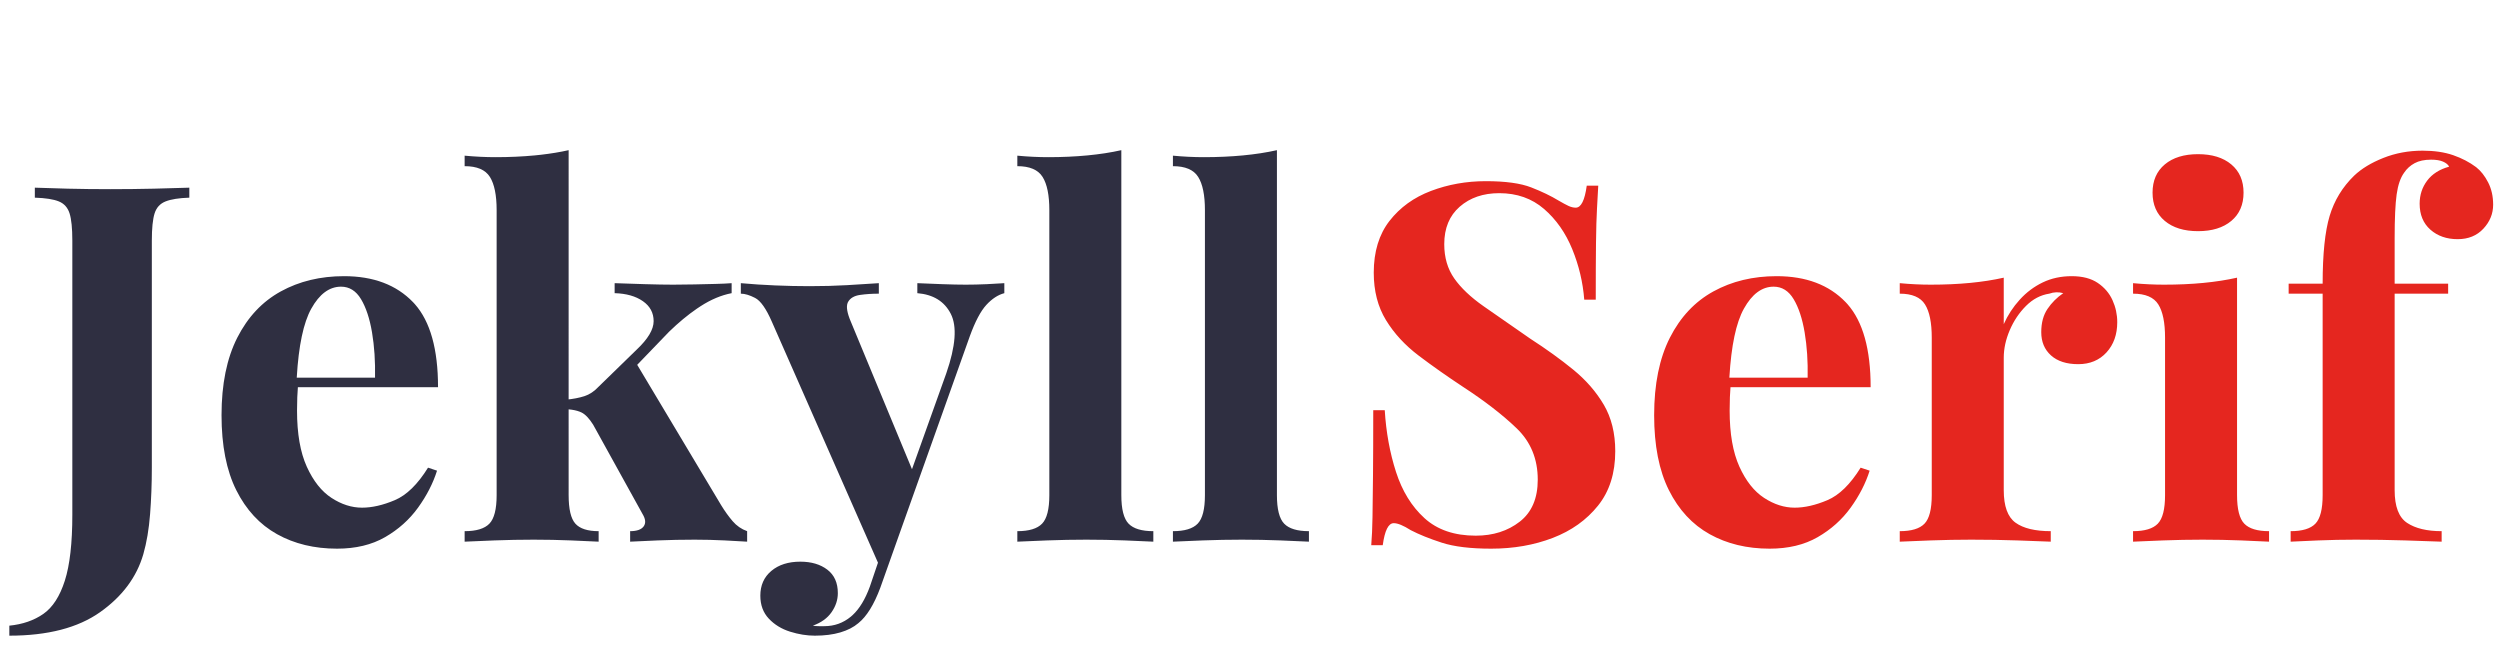
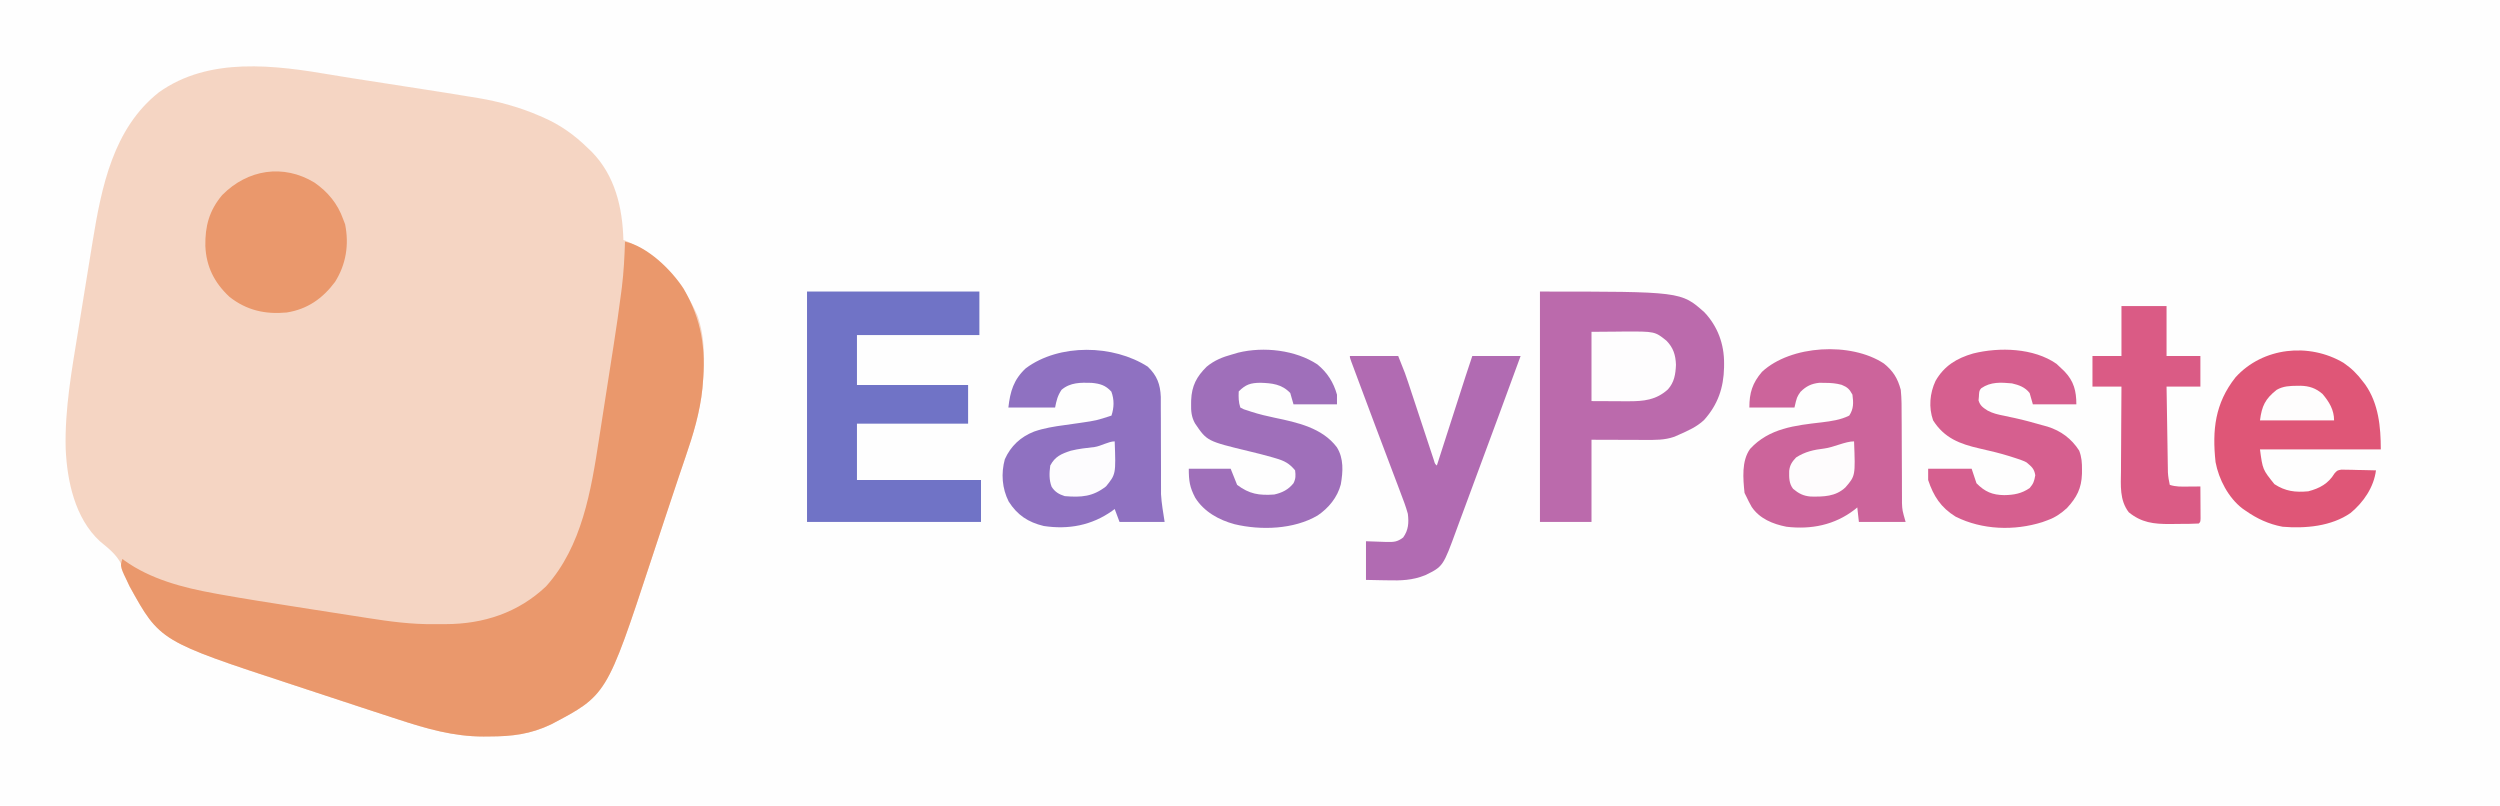
- <svg xmlns="http://www.w3.org/2000/svg" width="240px" height="64px" viewBox="0 0 240 64" version="1.1">
-   <g id="Page-1" stroke="none" stroke-width="1" fill="none" fill-rule="evenodd">
-     <g id="logo" transform="translate(2, 0)" fill-rule="nonzero">
-       <path id="Jekyll" fill="#2f2f41" d="M-1.104,61.024 C2.576,61.024 5.48,60.272 7.608,58.768 C9.736,57.264 11.12,55.408 11.76,53.2 C12.08,52.08 12.296,50.8 12.408,49.36 C12.52,47.92 12.576,46.44 12.576,44.92 L12.576,44.92 L12.576,23.104 C12.576,21.92 12.664,21.048 12.84,20.488 C13.016,19.928 13.368,19.544 13.896,19.336 C14.424,19.128 15.184,19.008 16.176,18.976 L16.176,18.976 L16.176,18.016 C15.28,18.048 14.152,18.08 12.792,18.112 C11.432,18.144 10.032,18.16 8.592,18.16 C7.152,18.16 5.784,18.144 4.488,18.112 C3.192,18.08 2.144,18.048 1.344,18.016 L1.344,18.016 L1.344,18.976 C2.368,19.008 3.136,19.128 3.648,19.336 C4.16,19.544 4.504,19.928 4.68,20.488 C4.856,21.048 4.944,21.92 4.944,23.104 L4.944,23.104 L4.944,49.408 C4.944,52.128 4.704,54.24 4.224,55.744 C3.744,57.248 3.056,58.312 2.16,58.936 C1.264,59.56 0.176,59.936 -1.104,60.064 L-1.104,60.064 L-1.104,61.024 Z M30.355,52.672 C32.147,52.672 33.683,52.304 34.963,51.568 C36.243,50.832 37.299,49.888 38.131,48.736 C38.963,47.584 39.571,46.4 39.955,45.184 L39.955,45.184 L39.091,44.896 C38.099,46.496 37.035,47.536 35.899,48.016 C34.763,48.496 33.715,48.736 32.755,48.736 C31.763,48.736 30.787,48.424 29.827,47.8 C28.867,47.176 28.075,46.176 27.451,44.8 C26.827,43.424 26.515,41.632 26.515,39.424 C26.515,38.976 26.523,38.544 26.539,38.128 C26.555,37.712 26.579,37.312 26.611,36.928 L26.593,37.168 L40.051,37.168 C40.051,33.532 39.309,30.875 37.826,29.197 L37.651,29.008 C36.051,27.344 33.843,26.512 31.027,26.512 C28.755,26.512 26.731,27 24.955,27.976 C23.179,28.952 21.787,30.432 20.779,32.416 C19.771,34.4 19.267,36.88 19.267,39.856 C19.267,42.768 19.739,45.168 20.683,47.056 C21.627,48.944 22.931,50.352 24.595,51.28 C26.259,52.208 28.179,52.672 30.355,52.672 Z M26.49,36.22 C26.669,33.175 27.133,30.979 27.883,29.632 C28.667,28.224 29.619,27.52 30.739,27.52 C31.539,27.52 32.179,27.92 32.659,28.72 C33.139,29.52 33.491,30.584 33.715,31.912 C33.939,33.24 34.035,34.688 34.003,36.256 L34.003,36.256 L26.487,36.256 L26.49,36.22 Z M69.725,52 L69.725,50.992 C69.181,50.8 68.717,50.48 68.333,50.032 C67.949,49.584 67.581,49.072 67.229,48.496 L67.229,48.496 L59.172,35.023 L62.237,31.84 C63.133,30.972 64.016,30.239 64.888,29.64 L65.261,29.392 C66.253,28.752 67.245,28.336 68.237,28.144 L68.237,28.144 L68.237,27.184 C67.853,27.216 67.341,27.24 66.701,27.256 C66.061,27.272 65.381,27.288 64.661,27.304 C63.941,27.32 63.261,27.328 62.621,27.328 C61.885,27.328 60.989,27.312 59.933,27.28 C58.877,27.248 57.901,27.216 57.005,27.184 L57.005,27.184 L57.005,28.144 C58.125,28.176 59.029,28.432 59.717,28.912 C60.405,29.392 60.749,30.032 60.749,30.832 C60.749,31.632 60.205,32.544 59.117,33.568 L59.117,33.568 L55.469,37.12 C55.053,37.568 54.597,37.872 54.101,38.032 C53.605,38.192 53.021,38.304 52.349,38.368 L52.588,38.342 L52.589,14.416 C51.762,14.603 50.869,14.75 49.909,14.859 L49.325,14.92 C48.141,15.032 46.893,15.088 45.581,15.088 C44.621,15.088 43.629,15.04 42.605,14.944 L42.605,14.944 L42.605,15.952 C43.789,15.952 44.597,16.296 45.029,16.984 C45.461,17.672 45.677,18.736 45.677,20.176 L45.677,20.176 L45.677,47.536 C45.677,48.88 45.445,49.792 44.981,50.272 C44.517,50.752 43.725,50.992 42.605,50.992 L42.605,50.992 L42.605,52 C43.245,51.968 44.197,51.928 45.461,51.88 C46.725,51.832 47.981,51.808 49.229,51.808 C50.445,51.808 51.637,51.832 52.805,51.88 C53.973,51.928 54.861,51.968 55.469,52 L55.469,52 L55.469,50.992 C54.413,50.992 53.669,50.752 53.237,50.272 C52.805,49.792 52.589,48.88 52.589,47.536 L52.589,47.536 L52.588,39.298 L52.602,39.298 C53.012,39.336 53.36,39.41 53.648,39.521 L53.813,39.592 C54.181,39.768 54.557,40.16 54.941,40.768 L54.941,40.768 L59.693,49.36 C59.981,49.84 60.013,50.232 59.789,50.536 C59.565,50.84 59.133,50.992 58.493,50.992 L58.493,50.992 L58.493,52 C59.069,51.968 59.949,51.928 61.133,51.88 C62.317,51.832 63.501,51.808 64.685,51.808 C65.645,51.808 66.605,51.832 67.565,51.88 C68.525,51.928 69.245,51.968 69.725,52 L69.725,52 Z M76.224,61.024 C77.152,61.024 77.968,60.92 78.672,60.712 C79.376,60.504 79.952,60.208 80.4,59.824 C81.2,59.184 81.904,58.048 82.512,56.416 L82.512,56.416 L84.336,51.28 L91.104,32.272 C91.616,30.864 92.144,29.864 92.688,29.272 C93.232,28.68 93.808,28.304 94.416,28.144 L94.416,28.144 L94.416,27.184 C94,27.216 93.44,27.248 92.736,27.28 C92.032,27.312 91.36,27.328 90.72,27.328 C90.08,27.328 89.328,27.312 88.464,27.28 C87.6,27.248 86.8,27.216 86.064,27.184 L86.064,27.184 L86.064,28.144 C87.6,28.272 88.672,28.936 89.28,30.136 C89.888,31.336 89.744,33.232 88.848,35.824 L88.848,35.824 L85.55,45.046 L79.68,30.88 C79.325,30.053 79.223,29.451 79.373,29.074 L79.416,28.984 C79.624,28.616 80.008,28.392 80.568,28.312 C81.128,28.232 81.728,28.192 82.368,28.192 L82.368,28.192 L82.368,27.184 C81.408,27.248 80.384,27.312 79.296,27.376 C78.208,27.44 77.008,27.472 75.696,27.472 C74.64,27.472 73.544,27.448 72.408,27.4 C71.272,27.352 70.176,27.28 69.12,27.184 L69.12,27.184 L69.12,28.192 C69.504,28.192 69.96,28.328 70.488,28.6 C71.016,28.872 71.552,29.632 72.096,30.88 L72.096,30.88 L82.285,54.018 L81.504,56.32 C81.061,57.531 80.509,58.442 79.847,59.053 L79.68,59.2 C78.944,59.808 78.096,60.112 77.136,60.112 L77.136,60.112 L76.608,60.112 C76.384,60.112 76.192,60.096 76.032,60.064 C76.832,59.776 77.432,59.344 77.832,58.768 C78.232,58.192 78.432,57.584 78.432,56.944 C78.432,55.952 78.096,55.2 77.424,54.688 C76.752,54.176 75.888,53.92 74.832,53.92 C73.68,53.92 72.752,54.216 72.048,54.808 C71.344,55.4 70.992,56.192 70.992,57.184 C70.992,58.08 71.264,58.816 71.808,59.392 C72.352,59.968 73.032,60.384 73.848,60.64 C74.664,60.896 75.456,61.024 76.224,61.024 Z M108.72,52 L108.72,50.992 C107.6,50.992 106.808,50.752 106.344,50.272 C105.88,49.792 105.648,48.88 105.648,47.536 L105.648,47.536 L105.648,14.416 C104.656,14.64 103.568,14.808 102.384,14.92 C101.2,15.032 99.952,15.088 98.64,15.088 C97.68,15.088 96.688,15.04 95.664,14.944 L95.664,14.944 L95.664,15.952 C96.848,15.952 97.656,16.296 98.088,16.984 C98.52,17.672 98.736,18.736 98.736,20.176 L98.736,20.176 L98.736,47.536 C98.736,48.88 98.504,49.792 98.04,50.272 C97.576,50.752 96.784,50.992 95.664,50.992 L95.664,50.992 L95.664,52 C96.304,51.968 97.256,51.928 98.52,51.88 C99.784,51.832 101.04,51.808 102.288,51.808 C103.536,51.808 104.768,51.832 105.984,51.88 C107.2,51.928 108.112,51.968 108.72,52 L108.72,52 Z M123.657,52 L123.657,50.992 C122.537,50.992 121.745,50.752 121.281,50.272 C120.817,49.792 120.585,48.88 120.585,47.536 L120.585,47.536 L120.585,14.416 C119.593,14.64 118.505,14.808 117.321,14.92 C116.137,15.032 114.889,15.088 113.577,15.088 C112.617,15.088 111.625,15.04 110.601,14.944 L110.601,14.944 L110.601,15.952 C111.785,15.952 112.593,16.296 113.025,16.984 C113.457,17.672 113.673,18.736 113.673,20.176 L113.673,20.176 L113.673,47.536 C113.673,48.88 113.441,49.792 112.977,50.272 C112.513,50.752 111.721,50.992 110.601,50.992 L110.601,50.992 L110.601,52 C111.241,51.968 112.193,51.928 113.457,51.88 C114.721,51.832 115.977,51.808 117.225,51.808 C118.473,51.808 119.705,51.832 120.921,51.88 C122.137,51.928 123.049,51.968 123.657,52 L123.657,52 Z" />
-       <path id="Serif" fill="#E5261F" d="M141.16,52.672 C143.304,52.672 145.272,52.328 147.064,51.64 C148.856,50.952 150.304,49.92 151.408,48.544 C152.512,47.168 153.064,45.424 153.064,43.312 C153.064,41.584 152.696,40.096 151.96,38.848 C151.224,37.6 150.248,36.48 149.032,35.488 C147.816,34.496 146.44,33.504 144.904,32.512 C143.144,31.296 141.648,30.256 140.416,29.392 C139.184,28.528 138.248,27.64 137.608,26.728 C136.968,25.816 136.648,24.72 136.648,23.44 C136.648,21.904 137.144,20.704 138.136,19.84 C139.128,18.976 140.392,18.544 141.928,18.544 C143.624,18.544 145.056,19.048 146.224,20.056 C147.392,21.064 148.296,22.352 148.936,23.92 C149.576,25.488 149.96,27.104 150.088,28.768 L150.088,28.768 L151.192,28.768 C151.192,26.528 151.2,24.72 151.216,23.344 C151.232,21.968 151.264,20.856 151.312,20.008 C151.36,19.16 151.4,18.432 151.432,17.824 L151.432,17.824 L150.328,17.824 C150.136,19.232 149.784,19.936 149.272,19.936 C149.048,19.936 148.816,19.88 148.576,19.768 C148.336,19.656 148.024,19.488 147.64,19.264 C146.904,18.816 146.024,18.392 145,17.992 C143.976,17.592 142.52,17.392 140.632,17.392 C138.776,17.392 137.024,17.704 135.376,18.328 C133.728,18.952 132.4,19.912 131.392,21.208 C130.384,22.504 129.88,24.16 129.88,26.176 C129.88,27.936 130.272,29.456 131.056,30.736 C131.84,32.016 132.888,33.152 134.2,34.144 C135.512,35.136 136.92,36.128 138.424,37.12 C140.536,38.496 142.264,39.832 143.608,41.128 C144.952,42.424 145.624,44.064 145.624,46.048 C145.624,47.84 145.048,49.184 143.896,50.08 C142.744,50.976 141.336,51.424 139.672,51.424 C137.624,51.424 135.984,50.864 134.752,49.744 C133.52,48.624 132.608,47.144 132.016,45.304 C131.424,43.464 131.064,41.488 130.936,39.376 L130.936,39.376 L129.832,39.376 C129.832,41.904 129.824,43.992 129.808,45.64 C129.792,47.288 129.776,48.624 129.76,49.648 C129.744,50.672 129.704,51.568 129.64,52.336 L129.64,52.336 L130.744,52.336 C130.936,50.928 131.288,50.224 131.8,50.224 C132.184,50.224 132.728,50.448 133.432,50.896 C134.232,51.312 135.224,51.712 136.408,52.096 C137.592,52.48 139.176,52.672 141.16,52.672 Z M167.886,52.672 C169.678,52.672 171.214,52.304 172.494,51.568 C173.774,50.832 174.83,49.888 175.662,48.736 C176.494,47.584 177.102,46.4 177.486,45.184 L177.486,45.184 L176.622,44.896 C175.63,46.496 174.566,47.536 173.43,48.016 C172.294,48.496 171.246,48.736 170.286,48.736 C169.294,48.736 168.318,48.424 167.358,47.8 C166.398,47.176 165.606,46.176 164.982,44.8 C164.358,43.424 164.046,41.632 164.046,39.424 C164.046,38.976 164.054,38.544 164.07,38.128 C164.086,37.712 164.11,37.312 164.142,36.928 L164.124,37.168 L177.582,37.168 C177.582,33.532 176.84,30.875 175.357,29.197 L175.182,29.008 C173.582,27.344 171.374,26.512 168.558,26.512 C166.286,26.512 164.262,27 162.486,27.976 C160.71,28.952 159.318,30.432 158.31,32.416 C157.302,34.4 156.798,36.88 156.798,39.856 C156.798,42.768 157.27,45.168 158.214,47.056 C159.158,48.944 160.462,50.352 162.126,51.28 C163.79,52.208 165.71,52.672 167.886,52.672 Z M164.021,36.22 C164.2,33.175 164.664,30.979 165.414,29.632 C166.198,28.224 167.15,27.52 168.27,27.52 C169.07,27.52 169.71,27.92 170.19,28.72 C170.67,29.52 171.022,30.584 171.246,31.912 C171.47,33.24 171.566,34.688 171.534,36.256 L171.534,36.256 L164.018,36.256 L164.021,36.22 Z M194.872,52 L194.872,50.992 C193.368,50.992 192.24,50.72 191.488,50.176 C190.736,49.632 190.36,48.592 190.36,47.056 L190.36,47.056 L190.36,34.336 C190.36,33.472 190.552,32.592 190.936,31.696 C191.32,30.8 191.84,30.024 192.496,29.368 C193.152,28.712 193.896,28.32 194.728,28.192 C195.176,28.032 195.624,28.016 196.072,28.144 C195.464,28.56 194.96,29.064 194.56,29.656 C194.16,30.248 193.96,30.992 193.96,31.888 C193.96,32.816 194.272,33.56 194.896,34.12 C195.52,34.68 196.392,34.96 197.512,34.96 C198.632,34.96 199.536,34.584 200.224,33.832 C200.912,33.08 201.256,32.112 201.256,30.928 C201.256,30.192 201.104,29.488 200.8,28.816 C200.496,28.144 200.024,27.592 199.384,27.16 C198.744,26.728 197.912,26.512 196.888,26.512 C195.864,26.512 194.936,26.712 194.104,27.112 C193.272,27.512 192.536,28.064 191.896,28.768 C191.256,29.472 190.744,30.256 190.36,31.12 L190.36,31.12 L190.36,26.656 C189.368,26.88 188.288,27.048 187.12,27.16 C185.952,27.272 184.696,27.328 183.352,27.328 C182.392,27.328 181.4,27.28 180.376,27.184 L180.376,27.184 L180.376,28.192 C181.56,28.192 182.368,28.536 182.8,29.224 C183.232,29.912 183.448,30.976 183.448,32.416 L183.448,32.416 L183.448,47.536 C183.448,48.88 183.216,49.792 182.752,50.272 C182.288,50.752 181.496,50.992 180.376,50.992 L180.376,50.992 L180.376,52 C181.048,51.968 182.04,51.928 183.352,51.88 C184.664,51.832 185.96,51.808 187.24,51.808 C188.776,51.808 190.248,51.832 191.656,51.88 C193.064,51.928 194.136,51.968 194.872,52 L194.872,52 Z M209.013,22.192 C210.357,22.192 211.421,21.864 212.205,21.208 C212.989,20.552 213.381,19.648 213.381,18.496 C213.381,17.344 212.989,16.44 212.205,15.784 C211.421,15.128 210.357,14.8 209.013,14.8 C207.669,14.8 206.605,15.128 205.821,15.784 C205.037,16.44 204.645,17.344 204.645,18.496 C204.645,19.648 205.037,20.552 205.821,21.208 C206.605,21.864 207.669,22.192 209.013,22.192 Z M215.829,52 L215.829,50.992 C214.709,50.992 213.917,50.752 213.453,50.272 C212.989,49.792 212.757,48.88 212.757,47.536 L212.757,47.536 L212.757,26.656 C211.765,26.88 210.685,27.048 209.517,27.16 C208.349,27.272 207.093,27.328 205.749,27.328 C204.789,27.328 203.797,27.28 202.773,27.184 L202.773,27.184 L202.773,28.192 C203.957,28.192 204.765,28.536 205.197,29.224 C205.629,29.912 205.845,30.976 205.845,32.416 L205.845,32.416 L205.845,47.536 C205.845,48.88 205.613,49.792 205.149,50.272 C204.685,50.752 203.893,50.992 202.773,50.992 L202.773,50.992 L202.773,52 C203.413,51.968 204.373,51.928 205.653,51.88 C206.933,51.832 208.197,51.808 209.445,51.808 C210.693,51.808 211.925,51.832 213.141,51.88 C214.357,51.928 215.253,51.968 215.829,52 L215.829,52 Z M232.398,52 L232.398,50.992 C230.99,50.992 229.886,50.728 229.086,50.2 C228.286,49.672 227.886,48.624 227.886,47.056 L227.886,47.056 L227.886,28.192 L233.022,28.192 L233.022,27.232 L227.886,27.232 L227.886,22.864 C227.886,20.976 227.95,19.576 228.078,18.664 C228.206,17.752 228.446,17.056 228.798,16.576 C229.054,16.192 229.39,15.888 229.806,15.664 C230.222,15.44 230.75,15.328 231.39,15.328 C231.87,15.328 232.254,15.392 232.542,15.52 C232.83,15.648 233.022,15.808 233.118,16 C232.19,16.256 231.486,16.704 231.006,17.344 C230.526,17.984 230.286,18.72 230.286,19.552 C230.286,20.608 230.63,21.44 231.318,22.048 C232.006,22.656 232.878,22.96 233.934,22.96 C234.958,22.96 235.782,22.624 236.406,21.952 C237.03,21.28 237.342,20.512 237.342,19.648 C237.342,18.848 237.182,18.136 236.862,17.512 C236.542,16.888 236.158,16.4 235.71,16.048 C235.07,15.568 234.334,15.184 233.502,14.896 C232.67,14.608 231.694,14.464 230.574,14.464 C229.23,14.464 227.974,14.696 226.806,15.16 C225.638,15.624 224.702,16.192 223.998,16.864 C222.878,17.952 222.094,19.24 221.646,20.728 C221.198,22.216 220.974,24.384 220.974,27.232 L220.974,27.232 L217.71,27.232 L217.71,28.192 L220.974,28.192 L220.974,47.536 C220.974,48.88 220.742,49.792 220.278,50.272 C219.814,50.752 219.022,50.992 217.902,50.992 L217.902,50.992 L217.902,52 C218.51,51.968 219.398,51.928 220.566,51.88 C221.734,51.832 222.926,51.808 224.142,51.808 C225.806,51.808 227.39,51.832 228.894,51.88 C230.398,51.928 231.566,51.968 232.398,52 L232.398,52 Z" />
-     </g>
-   </g>
+ <svg xmlns="http://www.w3.org/2000/svg" version="1.1" width="1552" height="500">
+   <path d="M0 0 C512.16 0 1024.32 0 1552 0 C1552 165 1552 330 1552 500 C1039.84 500 527.68 500 0 500 C0 335 0 170 0 0 Z " fill="#FEFEFE" transform="translate(0,0)" />
+   <path d="M0 0 C7.61 1.298 15.235 2.486 22.867 3.649 C37.476 5.877 52.077 8.147 66.672 10.458 C68.136 10.689 68.136 10.689 69.63 10.926 C74.621 11.718 79.61 12.523 84.595 13.353 C86.623 13.689 88.653 14.016 90.683 14.342 C103.668 16.549 116.449 20.082 128.547 25.333 C129.342 25.674 130.136 26.016 130.955 26.368 C141.667 31.088 150.319 37.267 158.672 45.458 C159.832 46.564 159.832 46.564 161.016 47.692 C175.515 62.489 180.143 82.339 180.672 102.458 C181.363 102.708 182.054 102.958 182.766 103.215 C203.401 112.035 217.901 129.28 226.672 149.458 C231.518 163.465 231.25 177.696 229.922 192.27 C229.86 193.014 229.799 193.758 229.735 194.525 C228.256 209.164 224.03 223.246 219.246 237.09 C218.719 238.64 218.193 240.19 217.668 241.741 C216.845 244.17 216.021 246.599 215.194 249.027 C212.391 257.256 209.669 265.511 206.951 273.769 C205.301 278.775 203.642 283.777 201.984 288.78 C200.586 293.002 199.19 297.225 197.8 301.45 C170.295 385.038 170.295 385.038 135.797 403.145 C122.983 409.26 111.56 410.638 97.547 410.645 C96.304 410.657 95.062 410.67 93.781 410.682 C75.265 410.711 58.338 405.798 40.891 400.083 C39.569 399.652 38.246 399.222 36.924 398.793 C33.288 397.609 29.653 396.419 26.019 395.227 C23.602 394.435 21.185 393.644 18.767 392.853 C8.993 389.655 -0.774 386.439 -10.536 383.203 C-15.158 381.671 -19.781 380.143 -24.407 378.626 C-106.736 351.604 -106.736 351.604 -125.836 317.63 C-127.416 314.272 -128.453 310.948 -129.516 307.395 C-132.308 298.981 -137.722 294.927 -144.328 289.458 C-159.775 275.215 -164.682 252.122 -165.551 232.012 C-166.202 207.5 -161.736 183.051 -157.832 158.946 C-157.595 157.483 -157.359 156.02 -157.122 154.557 C-156.629 151.509 -156.136 148.461 -155.642 145.413 C-155.019 141.562 -154.396 137.71 -153.773 133.859 C-152.296 124.724 -150.815 115.591 -149.328 106.458 C-149.164 105.448 -149 104.438 -148.83 103.398 C-143.322 69.626 -136.059 33.138 -107.656 10.743 C-76.407 -11.541 -35.575 -6.078 0 0 Z " fill="#F5D5C3" transform="translate(206.328,46.54231)" />
+   <path d="M0 0 C14.034 3.075 28.886 17.593 36.445 29.309 C47.696 48.785 50.276 66.59 48.25 88.812 C48.188 89.557 48.127 90.301 48.063 91.067 C46.584 105.707 42.358 119.789 37.574 133.633 C37.047 135.183 36.521 136.733 35.996 138.283 C35.173 140.712 34.349 143.141 33.522 145.569 C30.719 153.798 27.997 162.053 25.279 170.311 C23.629 175.317 21.97 180.32 20.312 185.323 C18.914 189.545 17.518 193.768 16.128 197.993 C-11.377 281.58 -11.377 281.58 -45.875 299.688 C-58.689 305.802 -70.112 307.18 -84.125 307.188 C-85.368 307.2 -86.61 307.212 -87.891 307.225 C-106.407 307.254 -123.334 302.341 -140.781 296.625 C-142.103 296.195 -143.425 295.765 -144.748 295.335 C-148.384 294.151 -152.019 292.961 -155.653 291.769 C-158.07 290.977 -160.487 290.186 -162.905 289.396 C-172.679 286.197 -182.446 282.982 -192.208 279.746 C-196.83 278.214 -201.453 276.686 -206.079 275.168 C-288.811 248.014 -288.811 248.014 -307.523 214.004 C-313.569 201.706 -313.569 201.706 -312 197 C-311.536 197.352 -311.072 197.704 -310.594 198.066 C-294.5 209.566 -274.399 214.817 -255.203 218.301 C-254.053 218.511 -252.904 218.722 -251.719 218.939 C-236.037 221.767 -220.29 224.21 -204.547 226.673 C-201.24 227.192 -197.932 227.714 -194.625 228.237 C-185.874 229.62 -177.12 230.983 -168.363 232.327 C-165.553 232.759 -162.744 233.197 -159.936 233.64 C-146.065 235.822 -132.483 237.66 -118.421 237.467 C-116.071 237.437 -113.722 237.446 -111.371 237.459 C-87.879 237.427 -66.269 230.381 -49 214 C-26.643 189.11 -21.015 154.365 -16.117 122.48 C-15.773 120.281 -15.429 118.082 -15.084 115.882 C-14.368 111.307 -13.658 106.732 -12.952 102.155 C-12.058 96.362 -11.154 90.571 -10.246 84.781 C-9.536 80.248 -8.83 75.715 -8.125 71.182 C-7.793 69.05 -7.461 66.918 -7.127 64.786 C-5.385 53.616 -3.745 42.439 -2.317 31.224 C-2.193 30.268 -2.07 29.312 -1.943 28.327 C-0.775 18.91 -0.304 9.48 0 0 Z " fill="#EA986C" transform="translate(388,150)" />
+   <path d="M0 0 C87.628 0 87.628 0 102.113 12.879 C110.399 21.662 114.402 32.733 114.312 44.688 C114.307 45.478 114.301 46.268 114.295 47.082 C114.034 59.781 110.431 70.213 101.875 79.75 C97.323 84.048 91.676 86.502 86 89 C84.766 89.547 84.766 89.547 83.508 90.105 C77.445 92.268 71.357 92.134 65.008 92.098 C64.169 92.097 63.329 92.096 62.465 92.095 C59.351 92.089 56.238 92.075 53.125 92.062 C46.154 92.042 39.182 92.021 32 92 C32 108.83 32 125.66 32 143 C21.44 143 10.88 143 0 143 C0 95.81 0 48.62 0 0 Z " fill="#BB6AAC" transform="translate(956,181)" />
+   <path d="M0 0 C35.31 0 70.62 0 107 0 C107 8.91 107 17.82 107 27 C81.92 27 56.84 27 31 27 C31 37.23 31 47.46 31 58 C53.77 58 76.54 58 100 58 C100 65.92 100 73.84 100 82 C77.23 82 54.46 82 31 82 C31 93.55 31 105.1 31 117 C56.41 117 81.82 117 108 117 C108 125.58 108 134.16 108 143 C72.36 143 36.72 143 0 143 C0 95.81 0 48.62 0 0 Z " fill="#7073C6" transform="translate(501,181)" />
+   <path d="M0 0 C5.736 4.641 8.536 9.186 10.457 16.312 C11.027 21.944 11.015 27.54 10.996 33.195 C11.006 34.821 11.018 36.447 11.032 38.072 C11.064 42.327 11.075 46.582 11.079 50.836 C11.087 57.652 11.123 64.466 11.171 71.281 C11.183 73.648 11.183 76.014 11.181 78.38 C11.187 79.843 11.194 81.307 11.202 82.77 C11.203 84.037 11.204 85.303 11.205 86.608 C11.4 91.083 11.4 91.083 13.457 98.312 C3.887 98.312 -5.683 98.312 -15.543 98.312 C-16.038 93.858 -16.038 93.858 -16.543 89.312 C-17.079 89.76 -17.615 90.207 -18.168 90.668 C-30.587 100.248 -45.152 103.149 -60.543 101.312 C-68.977 99.639 -77.156 96.334 -82.105 88.996 C-83.346 86.8 -84.478 84.598 -85.543 82.312 C-85.873 81.653 -86.203 80.993 -86.543 80.312 C-87.432 71.466 -88.484 60.512 -83.086 52.996 C-71.284 40.119 -55.074 38.402 -38.497 36.49 C-32.711 35.78 -26.808 34.955 -21.543 32.312 C-18.709 28.061 -18.905 24.303 -19.543 19.312 C-21.411 15.864 -22.639 14.681 -26.254 13.207 C-29.81 12.24 -32.862 12.012 -36.543 12 C-37.719 11.983 -38.894 11.966 -40.105 11.949 C-45.022 12.469 -48.309 14.079 -51.793 17.562 C-54.045 20.814 -54.045 20.814 -55.543 27.312 C-64.783 27.312 -74.023 27.312 -83.543 27.312 C-83.543 18.161 -81.671 12.164 -75.715 5.164 C-57.775 -11.536 -20.392 -13.532 0 0 Z " fill="#CC649B" transform="translate(1169.543,225.6875)" />
+   <path d="M0 0 C5.737 5.501 7.762 10.844 8.096 18.792 C8.142 21.708 8.126 24.622 8.105 27.539 C8.114 29.109 8.124 30.68 8.137 32.25 C8.165 36.368 8.166 40.486 8.159 44.604 C8.152 51.178 8.184 57.753 8.222 64.327 C8.23 66.601 8.225 68.874 8.218 71.148 C8.221 72.573 8.225 73.999 8.229 75.425 C8.227 76.648 8.226 77.871 8.224 79.131 C8.558 84.915 9.588 90.641 10.469 96.367 C1.229 96.367 -8.011 96.367 -17.531 96.367 C-18.521 93.727 -19.511 91.087 -20.531 88.367 C-21.053 88.754 -21.575 89.141 -22.113 89.539 C-34.812 98.524 -49.189 101.241 -64.566 98.906 C-74.253 96.59 -80.991 92.123 -86.34 83.711 C-90.459 75.607 -91.147 66.225 -88.727 57.449 C-85.024 49.213 -78.893 43.545 -70.543 40.273 C-64.287 38.109 -58.011 37.122 -51.469 36.242 C-49.248 35.929 -47.028 35.614 -44.809 35.297 C-43.751 35.146 -42.693 34.995 -41.603 34.839 C-31.85 33.407 -31.85 33.407 -22.531 30.367 C-20.873 25.391 -20.768 20.432 -22.594 15.492 C-26.242 11.491 -29.589 10.556 -34.82 10.047 C-41.663 9.827 -48.102 9.723 -53.531 14.367 C-56.03 18.156 -56.627 20.845 -57.531 25.367 C-67.101 25.367 -76.671 25.367 -86.531 25.367 C-85.413 15.301 -83.217 7.938 -75.684 0.965 C-54.843 -14.505 -21.255 -13.711 0 0 Z " fill="#8F71C1" transform="translate(712.5312,227.6328)" />
+   <path d="M0 0 C4.883 3.329 8.62 7.009 12.125 11.75 C12.574 12.33 13.022 12.91 13.484 13.508 C21.754 25.299 23.125 39.824 23.125 53.75 C-1.625 53.75 -26.375 53.75 -51.875 53.75 C-50.223 66.232 -50.223 66.232 -42.91 75.312 C-36.128 79.758 -29.92 80.516 -21.875 79.75 C-14.841 77.922 -9.437 75.009 -5.593 68.618 C-3.875 66.75 -3.875 66.75 -1.331 66.296 C-0.342 66.317 0.648 66.338 1.668 66.359 C2.741 66.372 3.814 66.385 4.92 66.398 C6.039 66.432 7.159 66.465 8.312 66.5 C9.444 66.518 10.575 66.536 11.74 66.555 C14.536 66.602 17.33 66.668 20.125 66.75 C18.806 77.211 12.403 86.555 4.359 93.211 C-7.632 101.524 -23.703 102.935 -37.875 101.75 C-46.444 100.144 -53.77 96.742 -60.875 91.75 C-61.511 91.31 -62.146 90.871 -62.801 90.418 C-71.489 83.733 -77.452 72.324 -79.457 61.652 C-81.594 41.7 -79.817 25.196 -67.125 9.062 C-50.105 -9.779 -21.323 -12.643 0 0 Z " fill="#DF5677" transform="translate(1454.875,225.25)" />
+   <path d="M0 0 C9.9 0 19.8 0 30 0 C34.499 11.247 34.499 11.247 36.182 16.352 C36.748 18.058 36.748 18.058 37.324 19.798 C37.716 20.99 38.108 22.182 38.512 23.41 C39.144 25.317 39.776 27.225 40.408 29.132 C41.503 32.441 42.595 35.752 43.688 39.062 C45.004 43.051 46.32 47.04 47.642 51.027 C48.461 53.502 49.278 55.977 50.092 58.453 C50.46 59.561 50.827 60.67 51.206 61.813 C51.691 63.283 51.691 63.283 52.185 64.783 C52.803 66.943 52.803 66.943 54 68 C54.231 67.281 54.463 66.562 54.701 65.821 C56.892 59.01 59.084 52.199 61.276 45.388 C62.403 41.888 63.53 38.387 64.656 34.886 C65.745 31.502 66.834 28.117 67.924 24.733 C68.537 22.827 69.15 20.921 69.763 19.015 C70.334 17.244 70.334 17.244 70.915 15.438 C71.246 14.41 71.577 13.381 71.918 12.322 C73.258 8.208 74.632 4.105 76 0 C85.9 0 95.8 0 106 0 C96.964 24.715 87.856 49.403 78.687 74.069 C76.38 80.275 74.083 86.485 71.799 92.7 C70.539 96.122 69.27 99.541 67.997 102.959 C67.425 104.503 66.856 106.049 66.292 107.596 C57.871 130.672 57.871 130.672 46.787 136.08 C38.878 139.277 31.767 139.478 23.312 139.25 C22.027 139.232 20.741 139.214 19.416 139.195 C16.277 139.149 13.138 139.077 10 139 C10 131.08 10 123.16 10 115 C19.688 115.312 19.688 115.312 22.714 115.45 C27.267 115.522 29.345 115.495 33.082 112.668 C36.413 108.035 36.643 103.539 36 98 C34.767 93.483 33.108 89.156 31.426 84.789 C30.944 83.506 30.463 82.223 29.983 80.939 C28.706 77.53 27.411 74.127 26.112 70.726 C24.777 67.219 23.459 63.707 22.14 60.195 C20.059 54.658 17.969 49.124 15.873 43.593 C12.506 34.708 9.186 25.806 5.883 16.897 C5.077 14.726 4.267 12.557 3.456 10.387 C2.983 9.116 2.509 7.845 2.035 6.574 C1.637 5.508 1.239 4.441 0.828 3.343 C0 1 0 1 0 0 Z " fill="#B16BB2" transform="translate(838,221)" />
+   <path d="M0 0 C6.156 5.039 10.031 11.148 12.152 18.762 C12.152 20.742 12.152 22.722 12.152 24.762 C3.242 24.762 -5.668 24.762 -14.848 24.762 C-15.508 22.452 -16.168 20.142 -16.848 17.762 C-22.1 12.209 -28.141 11.635 -35.41 11.387 C-41.555 11.464 -44.513 12.427 -48.848 16.762 C-48.983 20.425 -49.012 23.268 -47.848 26.762 C-45.778 27.895 -45.778 27.895 -42.848 28.762 C-42.213 28.976 -41.579 29.19 -40.926 29.41 C-36.175 30.934 -31.407 32.085 -26.528 33.094 C-12.489 36.02 3.066 39.383 12.09 51.449 C16.416 58.398 15.907 66.546 14.527 74.449 C12.447 82.481 6.96 89.176 0.152 93.762 C-14.615 102.445 -35.045 103.099 -51.41 99.199 C-61.109 96.598 -70.417 91.458 -75.848 82.762 C-79.256 76.243 -79.848 72.431 -79.848 64.762 C-71.268 64.762 -62.688 64.762 -53.848 64.762 C-52.528 68.062 -51.208 71.362 -49.848 74.762 C-42.282 80.465 -36.234 81.428 -26.848 80.762 C-21.894 79.677 -18.076 77.765 -14.848 73.762 C-13.403 70.873 -13.471 68.965 -13.848 65.762 C-17.411 61.41 -20.561 59.811 -25.91 58.262 C-26.596 58.059 -27.282 57.856 -27.989 57.646 C-32.795 56.254 -37.646 55.061 -42.509 53.887 C-68.534 47.601 -68.534 47.601 -76 36.586 C-78.222 32.551 -78.505 28.995 -78.41 24.449 C-78.393 23.329 -78.393 23.329 -78.375 22.186 C-78.023 13.353 -75.017 7.568 -68.723 1.387 C-63.891 -2.601 -58.839 -4.592 -52.848 -6.238 C-51.633 -6.594 -50.419 -6.95 -49.168 -7.316 C-33.375 -11.181 -13.626 -9.001 0 0 Z " fill="#9F6FBA" transform="translate(817.8477,226.2383)" />
+   <path d="M0 0 C1.139 1.004 2.246 2.045 3.312 3.125 C3.872 3.66 4.431 4.195 5.008 4.746 C10.777 10.78 12.312 16.898 12.312 25.125 C3.402 25.125 -5.508 25.125 -14.688 25.125 C-15.348 22.815 -16.008 20.505 -16.688 18.125 C-19.472 14.517 -23.342 13.117 -27.688 12.125 C-34.553 11.497 -40.868 11.084 -46.688 15.125 C-48.247 16.684 -48.044 18.214 -48.188 20.375 C-48.26 21.143 -48.332 21.912 -48.406 22.703 C-47.407 26.07 -45.611 27.172 -42.725 29.049 C-39.49 30.758 -36.26 31.5 -32.688 32.188 C-31.184 32.51 -29.682 32.834 -28.18 33.16 C-27.054 33.398 -27.054 33.398 -25.905 33.641 C-20.107 34.906 -14.393 36.496 -8.688 38.125 C-7.688 38.397 -6.689 38.669 -5.66 38.949 C2.674 41.532 9.336 46.462 14.062 53.867 C15.642 57.984 15.849 61.5 15.812 65.875 C15.806 66.673 15.8 67.472 15.793 68.294 C15.516 77.258 12.554 82.957 6.5 89.5 C2.7 93.004 -0.833 95.363 -5.688 97.125 C-6.699 97.496 -7.711 97.868 -8.754 98.25 C-26.204 103.767 -46.13 103.123 -62.625 94.875 C-71.803 89.195 -76.344 82.156 -79.688 72.125 C-79.688 69.815 -79.688 67.505 -79.688 65.125 C-70.778 65.125 -61.867 65.125 -52.688 65.125 C-51.697 68.095 -50.708 71.065 -49.688 74.125 C-44.497 79.428 -39.789 81.411 -32.438 81.5 C-26.463 81.398 -21.664 80.543 -16.688 77.125 C-14.292 74.366 -13.784 72.705 -13.188 69.125 C-13.878 64.985 -15.496 63.813 -18.688 61.125 C-21.271 59.829 -23.928 58.97 -26.688 58.125 C-27.464 57.875 -28.24 57.625 -29.039 57.367 C-35.186 55.445 -41.408 53.979 -47.688 52.562 C-59.986 49.761 -69.629 46.121 -76.625 35.062 C-79.467 27.04 -78.663 18.221 -75.125 10.625 C-69.783 1.271 -62.016 -3.471 -51.718 -6.444 C-35.46 -10.479 -14.159 -9.901 0 0 Z " fill="#D65F8F" transform="translate(1276.688,225.875)" />
+   <path d="M0 0 C8.297 5.723 14.424 13.154 17.777 22.648 C18.19 23.721 18.602 24.793 19.027 25.898 C21.557 38.549 19.624 50.744 12.777 61.648 C5.048 71.99 -4.358 78.606 -17.223 80.648 C-30.532 81.905 -42.118 79.318 -52.715 70.977 C-62.162 62.206 -67.2 52.158 -67.742 39.353 C-67.943 27.037 -65.348 17.353 -57.293 7.746 C-41.519 -8.236 -19.295 -11.733 0 0 Z " fill="#EA986C" transform="translate(195.2227,113.3516)" />
+   <path d="M0 0 C9.24 0 18.48 0 28 0 C28 10.23 28 20.46 28 31 C34.93 31 41.86 31 49 31 C49 37.27 49 43.54 49 50 C42.07 50 35.14 50 28 50 C28.118 57.884 28.243 65.767 28.372 73.651 C28.416 76.333 28.458 79.015 28.497 81.697 C28.555 85.552 28.619 89.407 28.684 93.262 C28.7 94.461 28.717 95.66 28.734 96.895 C28.764 98.577 28.764 98.577 28.795 100.292 C28.818 101.767 28.818 101.767 28.842 103.273 C28.996 105.936 29.409 108.402 30 111 C33.763 112.254 37.272 112.107 41.188 112.062 C41.937 112.058 42.687 112.053 43.459 112.049 C45.306 112.037 47.153 112.019 49 112 C49.029 115.646 49.047 119.292 49.062 122.938 C49.071 123.978 49.079 125.019 49.088 126.092 C49.091 127.081 49.094 128.071 49.098 129.09 C49.103 130.006 49.108 130.923 49.114 131.867 C49 134 49 134 48 135 C44.013 135.244 40.022 135.229 36.029 135.24 C34.036 135.25 32.043 135.281 30.051 135.312 C20.006 135.353 12.397 134.448 4.508 127.988 C-1.256 120.388 -0.392 111.381 -0.293 102.344 C-0.287 100.831 -0.283 99.317 -0.28 97.804 C-0.269 93.846 -0.239 89.887 -0.206 85.928 C-0.175 81.879 -0.162 77.83 -0.146 73.781 C-0.114 65.854 -0.062 57.927 0 50 C-5.94 50 -11.88 50 -18 50 C-18 43.73 -18 37.46 -18 31 C-12.06 31 -6.12 31 0 31 C0 20.77 0 10.54 0 0 Z " fill="#DA5B85" transform="translate(1317,190)" />
+   <path d="M0 0 C5.094 -0.041 10.189 -0.083 15.438 -0.125 C17.821 -0.152 17.821 -0.152 20.252 -0.18 C39.338 -0.255 39.338 -0.255 46.492 5.469 C50.802 9.846 52.236 14.427 52.438 20.5 C52.18 26.325 51.418 31.319 47.418 35.754 C40.103 42.368 32.413 43.139 22.754 43.098 C21.553 43.095 20.353 43.093 19.115 43.09 C17.613 43.081 16.111 43.072 14.562 43.062 C7.354 43.032 7.354 43.032 0 43 C0 28.81 0 14.62 0 0 Z " fill="#FEFDFE" transform="translate(988,206)" />
+   <path d="M0 0 C0.831 21.403 0.831 21.403 -5.355 28.57 C-11.513 34.348 -18.983 34.386 -26.965 34.258 C-31.531 33.87 -34.348 32.367 -37.812 29.5 C-40.46 26.156 -40.342 22.35 -40.27 18.281 C-39.833 14.583 -38.515 12.704 -36 10 C-30.48 6.401 -24.954 5.209 -18.5 4.438 C-12.656 3.71 -5.466 0 0 0 Z " fill="#FEFCFD" transform="translate(1151,274)" />
+   <path d="M0 0 C0.734 20.382 0.734 20.382 -5.375 27.938 C-13.529 34.344 -20.749 34.851 -31 34 C-34.523 32.895 -37.111 31.402 -39.145 28.195 C-40.817 23.905 -40.602 19.511 -40 15 C-37.05 9.405 -33.137 7.74 -27.238 5.801 C-22.369 4.597 -17.459 4.067 -12.48 3.504 C-8.53 2.932 -3.737 0 0 0 Z " fill="#FDFCFE" transform="translate(692,274)" />
+   <path d="M0 0 C0.681 -0.006 1.362 -0.013 2.064 -0.02 C7.516 0.118 11.527 1.479 15.668 5.043 C19.804 9.921 22.875 14.887 22.875 21.5 C7.695 21.5 -7.485 21.5 -23.125 21.5 C-21.996 12.465 -19.813 8.06 -12.75 2.5 C-8.696 0.175 -4.575 0.042 0 0 Z " fill="#FEFDFD" transform="translate(1426.125,239.5)" />
</svg>
